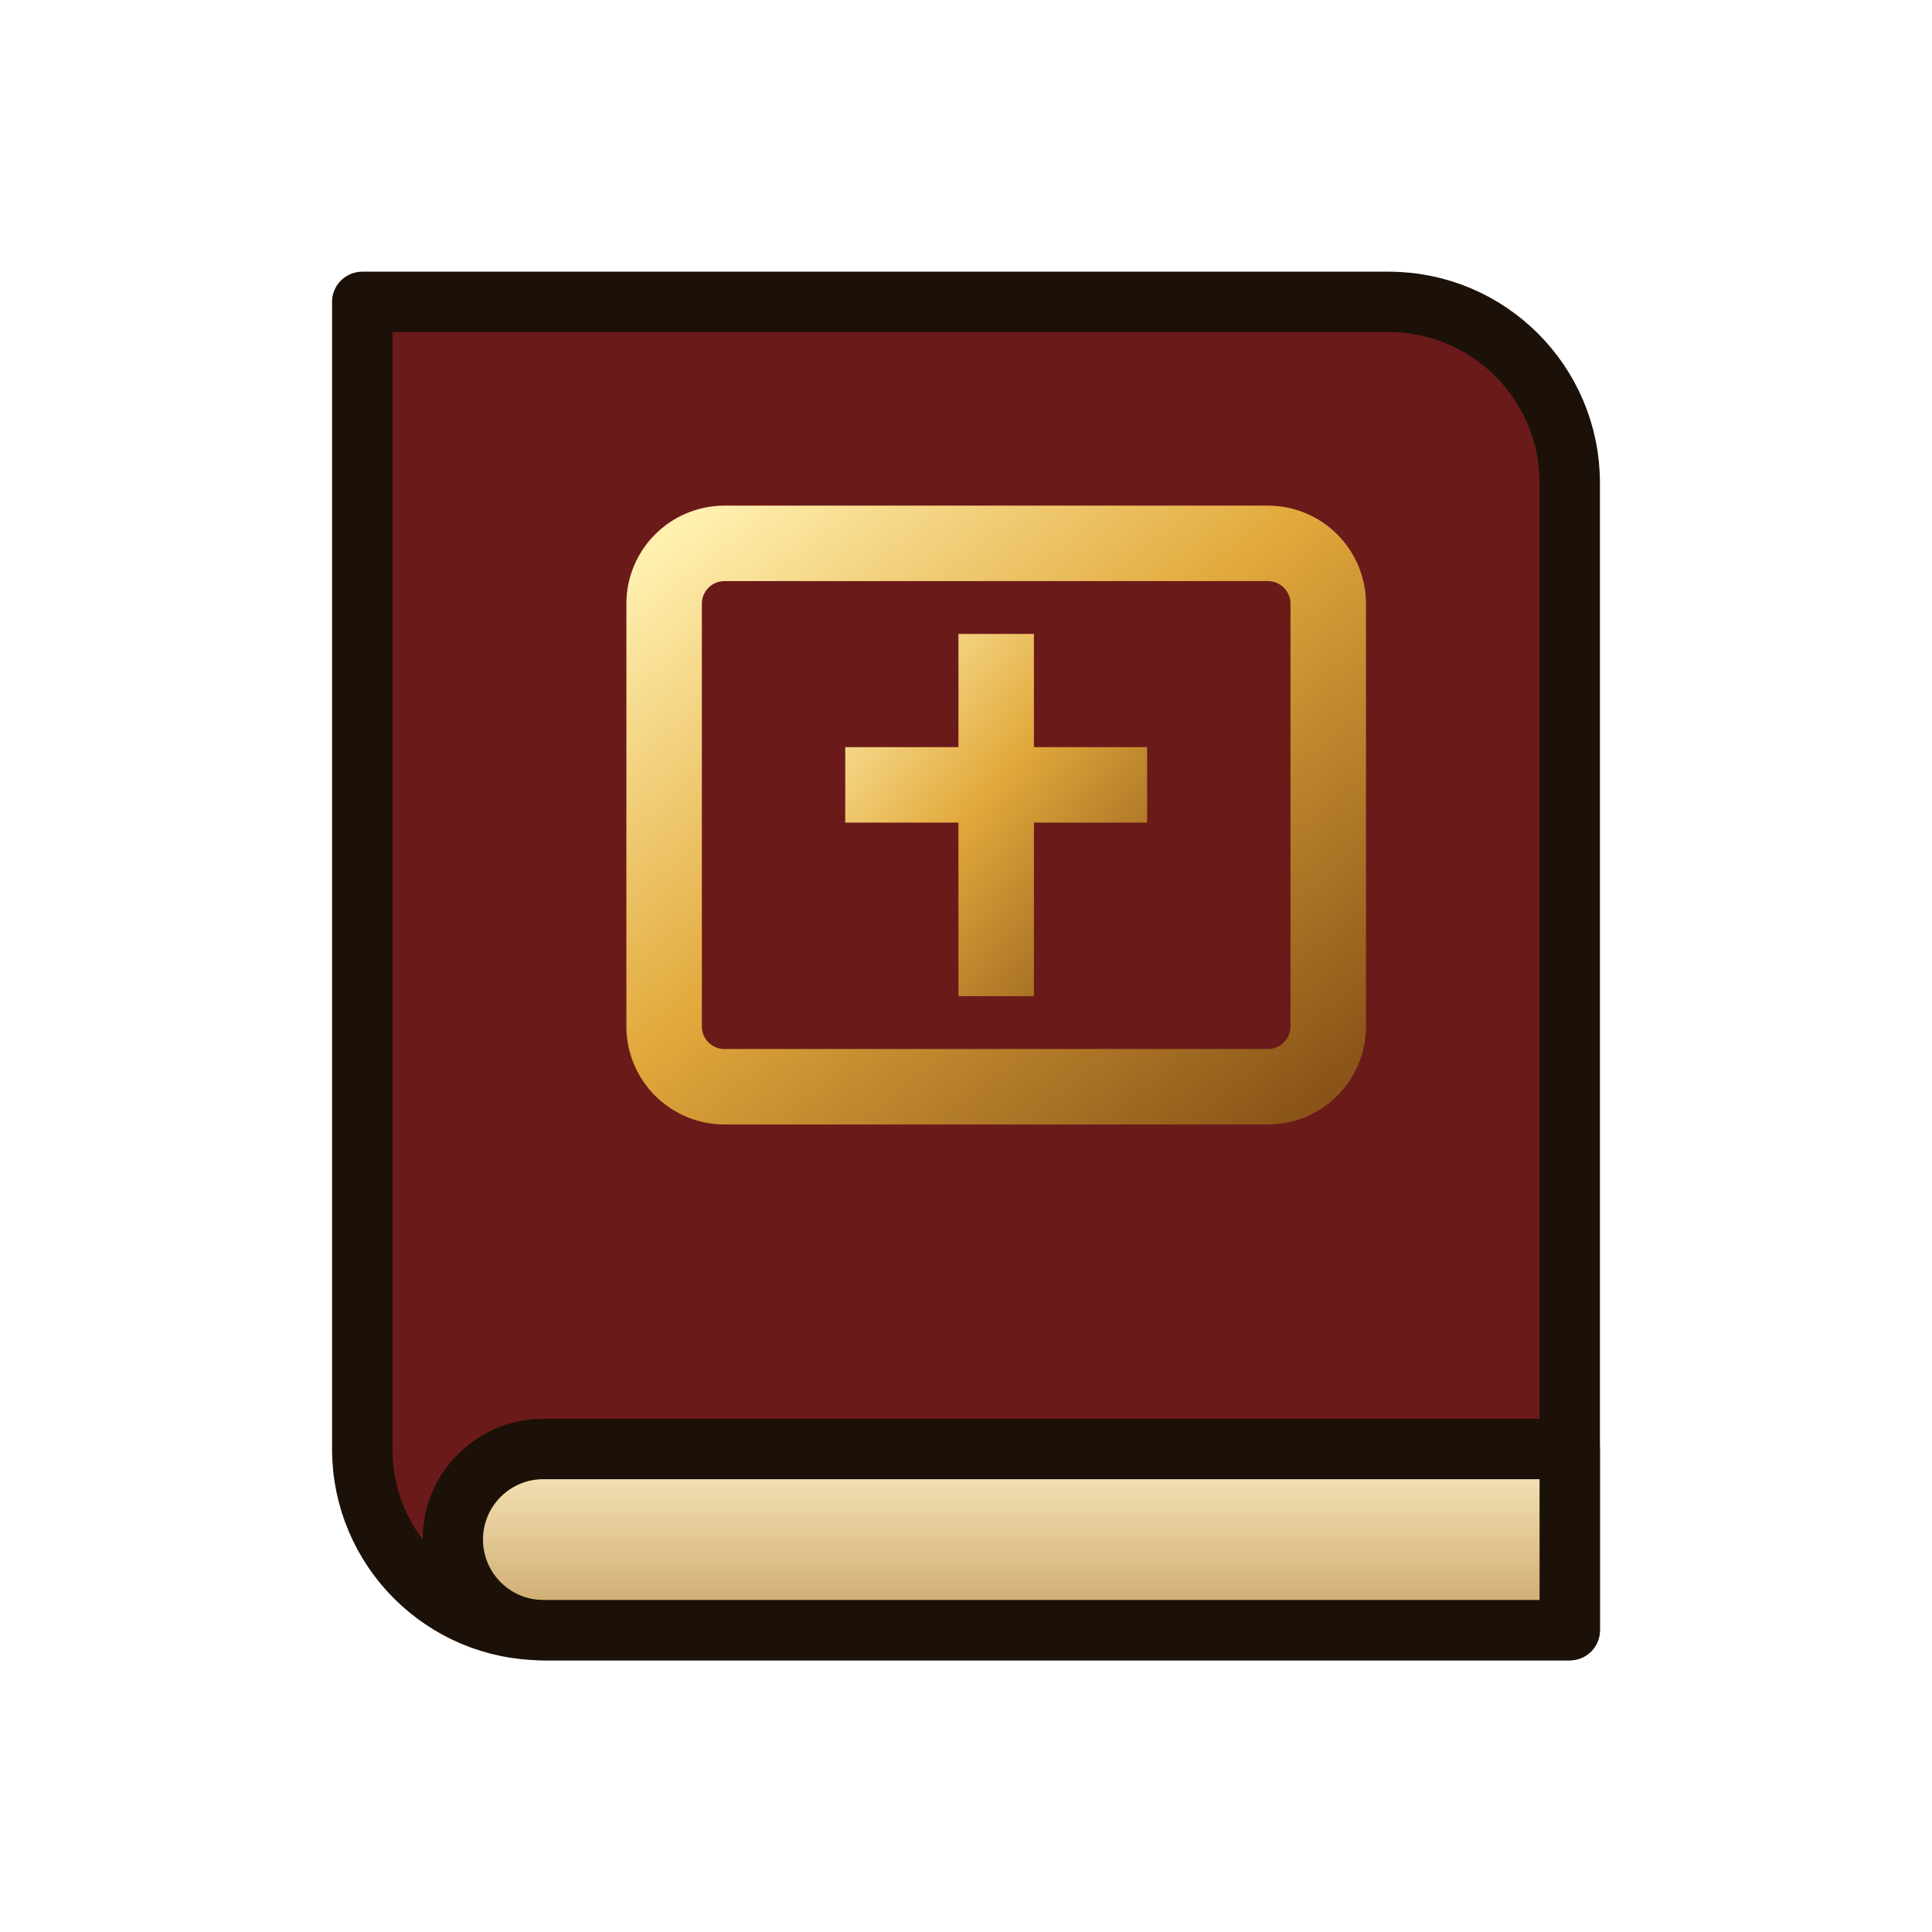
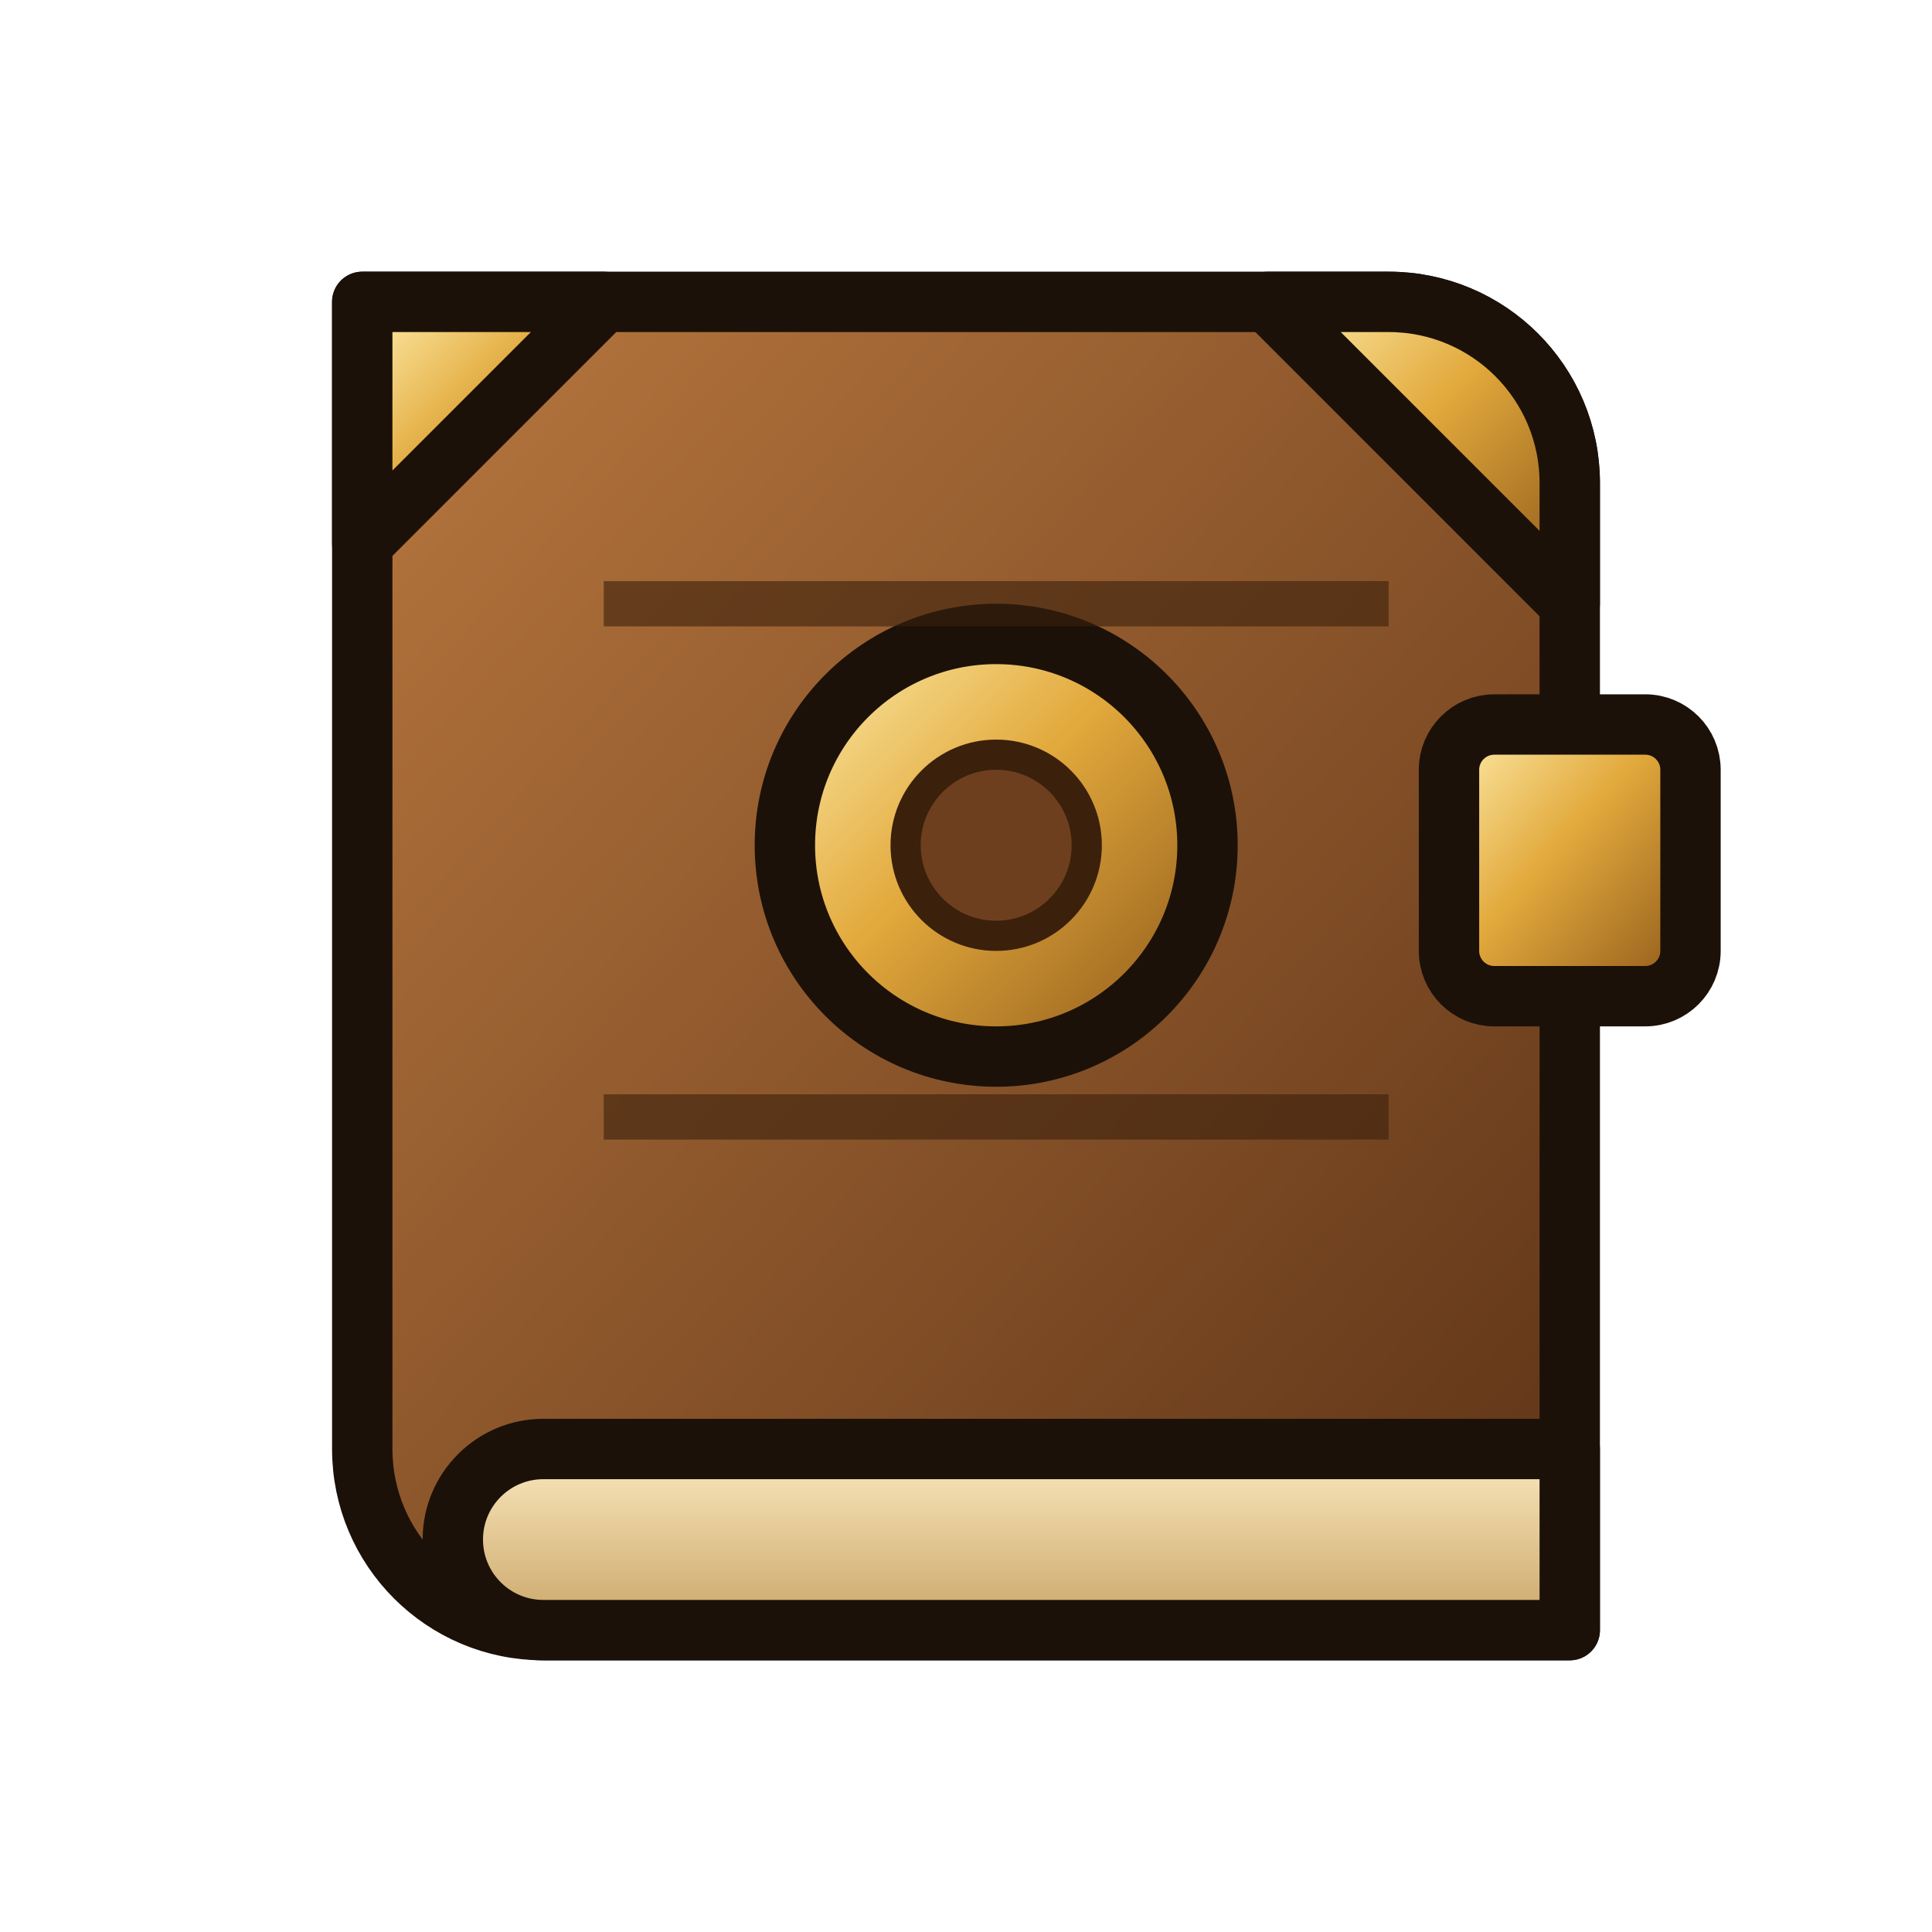
<svg xmlns="http://www.w3.org/2000/svg" viewBox="0 0 64 64" width="128" height="128">
  <defs>
    <linearGradient id="steel" x1="0" y1="0" x2="1" y2="1">
      <stop offset="0" stop-color="#f4f6fb" />
      <stop offset=".5" stop-color="#a9b0bd" />
      <stop offset="1" stop-color="#5d6470" />
    </linearGradient>
    <linearGradient id="gold" x1="0" y1="0" x2="1" y2="1">
      <stop offset="0" stop-color="#fff0b0" />
      <stop offset=".45" stop-color="#e2a93c" />
      <stop offset="1" stop-color="#8a5418" />
    </linearGradient>
    <linearGradient id="wood" x1="0" y1="0" x2="1" y2="0">
      <stop offset="0" stop-color="#9b6236" />
      <stop offset=".5" stop-color="#6e3f1e" />
      <stop offset="1" stop-color="#4a2a12" />
    </linearGradient>
    <linearGradient id="woodv" x1="0" y1="0" x2="0" y2="1">
      <stop offset="0" stop-color="#a86c3c" />
      <stop offset="1" stop-color="#5a3216" />
    </linearGradient>
    <linearGradient id="leather" x1="0" y1="0" x2="1" y2="1">
      <stop offset="0" stop-color="#b9783f" />
      <stop offset="1" stop-color="#5c3216" />
    </linearGradient>
    <linearGradient id="grey" x1="0" y1="0" x2="1" y2="1">
      <stop offset="0" stop-color="#ffffff" />
      <stop offset=".55" stop-color="#c8c8c8" />
      <stop offset="1" stop-color="#7a7a7a" />
    </linearGradient>
    <radialGradient id="greyr" cx=".35" cy=".3" r=".8">
      <stop offset="0" stop-color="#ffffff" />
      <stop offset=".6" stop-color="#bdbdbd" />
      <stop offset="1" stop-color="#6e6e6e" />
    </radialGradient>
    <radialGradient id="ruby" cx=".35" cy=".35" r=".7">
      <stop offset="0" stop-color="#ffb3b3" />
      <stop offset=".4" stop-color="#e0263a" />
      <stop offset="1" stop-color="#5e0610" />
    </radialGradient>
    <radialGradient id="red" cx=".35" cy=".3" r=".75">
      <stop offset="0" stop-color="#ff9a7a" />
      <stop offset=".45" stop-color="#d0281c" />
      <stop offset="1" stop-color="#6a0c08" />
    </radialGradient>
    <radialGradient id="green" cx=".35" cy=".3" r=".75">
      <stop offset="0" stop-color="#b8ffb0" />
      <stop offset=".5" stop-color="#3fa83a" />
      <stop offset="1" stop-color="#14401a" />
    </radialGradient>
+     <radialGradient id="blue" cx=".35" cy=".3" r=".75">
+       <stop offset="0" stop-color="#bfe0ff" />
+       <stop offset=".45" stop-color="#2f6fd6" />
+       <stop offset="1" stop-color="#0c2560" />
+     </radialGradient>
+     <radialGradient id="slime" cx=".35" cy=".3" r=".8">
+       <stop offset="0" stop-color="#e6ffd0" />
+       <stop offset=".5" stop-color="#6fcf3a" />
+       <stop offset="1" stop-color="#2a6a14" />
+     </radialGradient>
+     <radialGradient id="ghost" cx=".4" cy=".3" r=".8">
+       <stop offset="0" stop-color="#ffffff" />
+       <stop offset=".55" stop-color="#bfeee0" />
+       <stop offset="1" stop-color="#5aa898" />
+     </radialGradient>
+     <radialGradient id="ember" cx=".4" cy=".35" r=".75">
+       <stop offset="0" stop-color="#fff3b0" />
+       <stop offset=".45" stop-color="#ff8a1e" />
+       <stop offset="1" stop-color="#8a1a06" />
+     </radialGradient>
+     <linearGradient id="fur" x1="0" y1="0" x2="1" y2="1">
+       <stop offset="0" stop-color="#c9c3b8" />
+       <stop offset="1" stop-color="#6d665c" />
+     </linearGradient>
+     <linearGradient id="snowfur" x1="0" y1="0" x2="1" y2="1">
+       <stop offset="0" stop-color="#ffffff" />
+       <stop offset="1" stop-color="#b7c7d4" />
+     </linearGradient>
+     <linearGradient id="carp" x1="0" y1="0" x2="1" y2="1">
+       <stop offset="0" stop-color="#fff0a8" />
+       <stop offset=".5" stop-color="#f0a12a" />
+       <stop offset="1" stop-color="#a0520e" />
+     </linearGradient>
+     <linearGradient id="perch" x1="0" y1="0" x2="0" y2="1">
+       <stop offset="0" stop-color="#7a9a3a" />
+       <stop offset="1" stop-color="#e3d48a" />
+     </linearGradient>
+     <linearGradient id="trout" x1="0" y1="0" x2="0" y2="1">
+       <stop offset="0" stop-color="#9fb8d8" />
+       <stop offset="1" stop-color="#eef2ff" />
+     </linearGradient>
    <radialGradient id="flame" cx=".5" cy=".8" r=".8">
      <stop offset="0" stop-color="#fff6c0" />
      <stop offset=".4" stop-color="#ffb02e" />
      <stop offset="1" stop-color="#d23a0c" />
    </radialGradient>
    <radialGradient id="violet" cx=".4" cy=".35" r=".75">
      <stop offset="0" stop-color="#f1dcff" />
      <stop offset=".5" stop-color="#a66cf0" />
      <stop offset="1" stop-color="#4b2286" />
    </radialGradient>
    <radialGradient id="ice" cx=".4" cy=".3" r=".8">
      <stop offset="0" stop-color="#ffffff" />
      <stop offset=".5" stop-color="#a9dcff" />
      <stop offset="1" stop-color="#3b7fb8" />
    </radialGradient>
    <linearGradient id="parch" x1="0" y1="0" x2="0" y2="1">
      <stop offset="0" stop-color="#fbeac0" />
      <stop offset="1" stop-color="#c9a466" />
    </linearGradient>
    <linearGradient id="stone" x1="0" y1="0" x2="1" y2="1">
      <stop offset="0" stop-color="#d6d2c8" />
      <stop offset="1" stop-color="#6f6b64" />
    </linearGradient>
    <radialGradient id="glass" cx=".35" cy=".3" r=".8">
      <stop offset="0" stop-color="#ffffff" stop-opacity=".35" />
      <stop offset="1" stop-color="#b8d4e8" stop-opacity=".12" />
    </radialGradient>
  </defs>
-   <path d="M12 10h34a6 6 0 0 1 6 6v38H18a6 6 0 0 1-6-6z" fill="#6b1a1a" stroke="#1b1108" stroke-width="2" stroke-linejoin="round" stroke-linecap="round" />
+   <path d="M12 10h34a6 6 0 0 1 6 6v38H18a6 6 0 0 1-6-6z" fill="url(#leather)" stroke="#1b1108" stroke-width="2" stroke-linejoin="round" stroke-linecap="round" />
  <path d="M18 48h34v6H18a3 3 0 0 1 0-6z" fill="url(#parch)" stroke="#1b1108" stroke-width="2" stroke-linejoin="round" stroke-linecap="round" />
-   <rect x="22" y="18" width="22" height="18" rx="2" fill="none" stroke="url(#gold)" stroke-width="2.5" />
-   <path d="M33 21v12M28 26h10" stroke="url(#gold)" stroke-width="2.5" />
+   <path d="M12 10h8l-8 8z" fill="url(#gold)" stroke="#1b1108" stroke-width="2" stroke-linejoin="round" stroke-linecap="round" />
+   <path d="M46 10a6 6 0 0 1 6 6v4l-10-10z" fill="url(#gold)" stroke="#1b1108" stroke-width="2" stroke-linejoin="round" stroke-linecap="round" />
+   <circle cx="33" cy="28" r="7" fill="url(#gold)" stroke="#1b1108" stroke-width="2" stroke-linejoin="round" stroke-linecap="round" />
+   <circle cx="33" cy="28" r="3" fill="#6e3f1e" stroke="#3b200c" stroke-width="1" />
+   <path d="M20 20h26M20 37h26" stroke="#3b200c" stroke-width="1.5" stroke-opacity=".6" />
+   <rect x="48" y="24" width="8" height="9" rx="1.5" fill="url(#gold)" stroke="#1b1108" stroke-width="2" stroke-linejoin="round" stroke-linecap="round" />
</svg>
